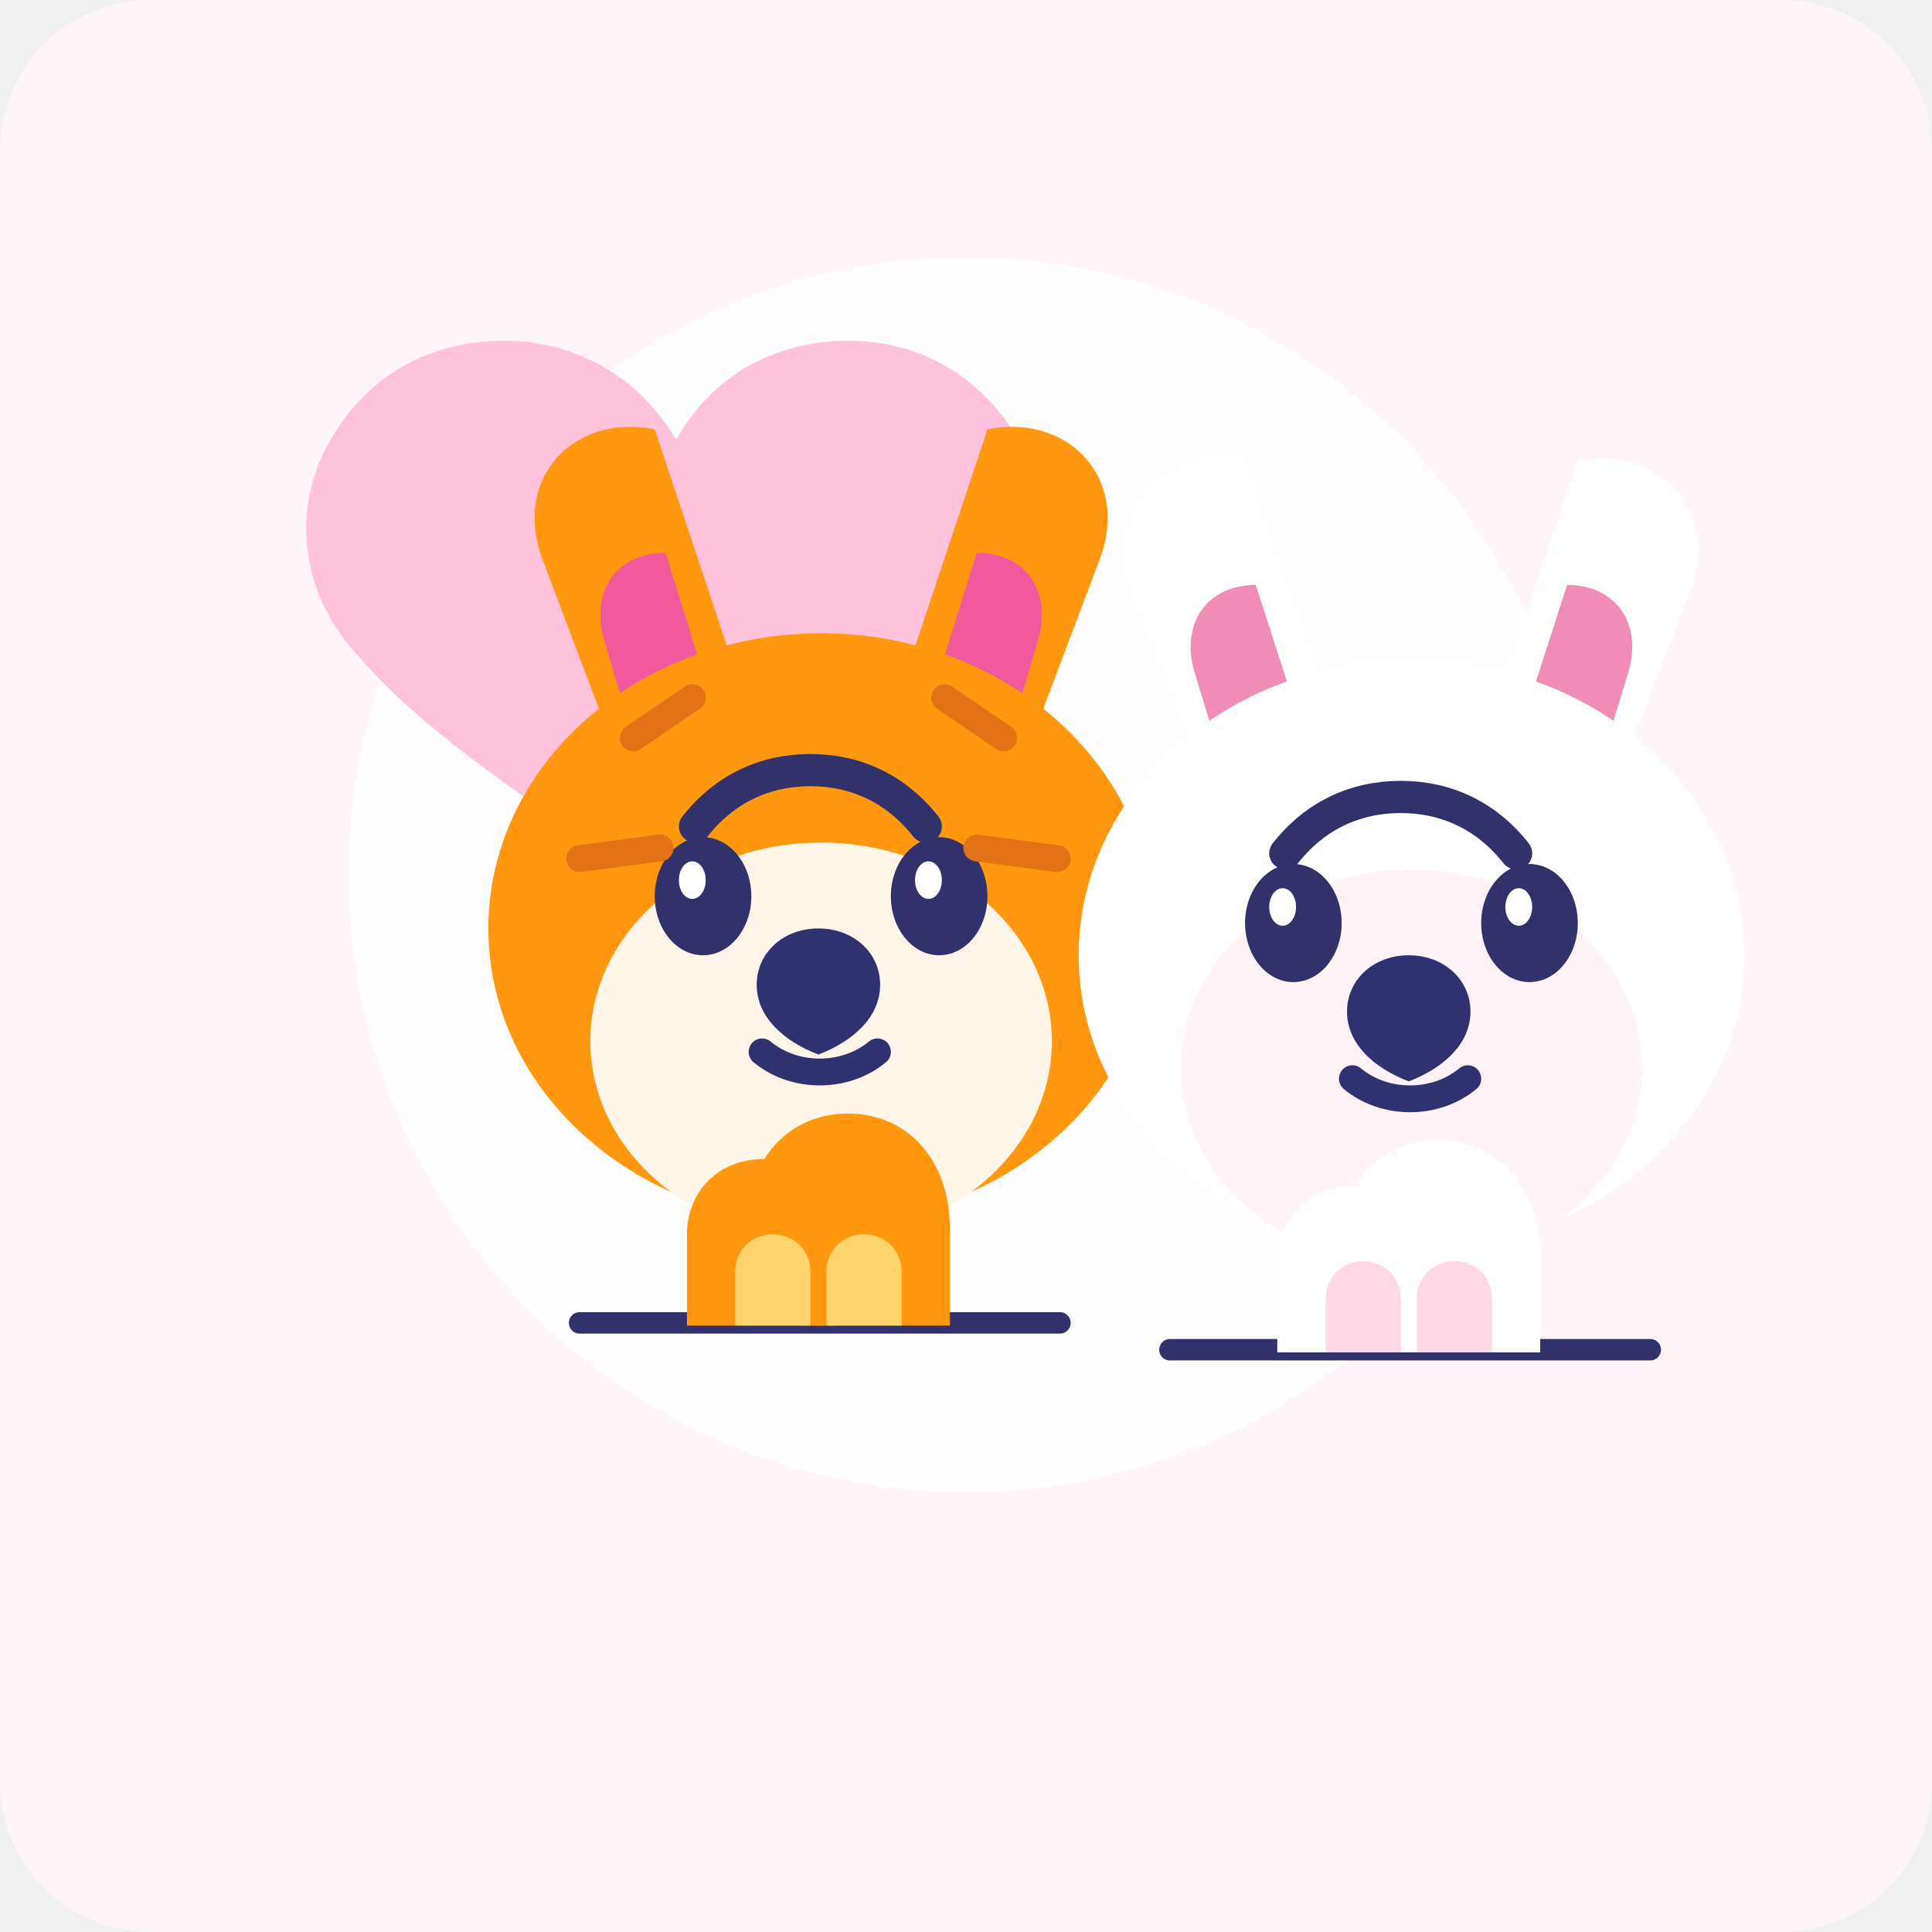
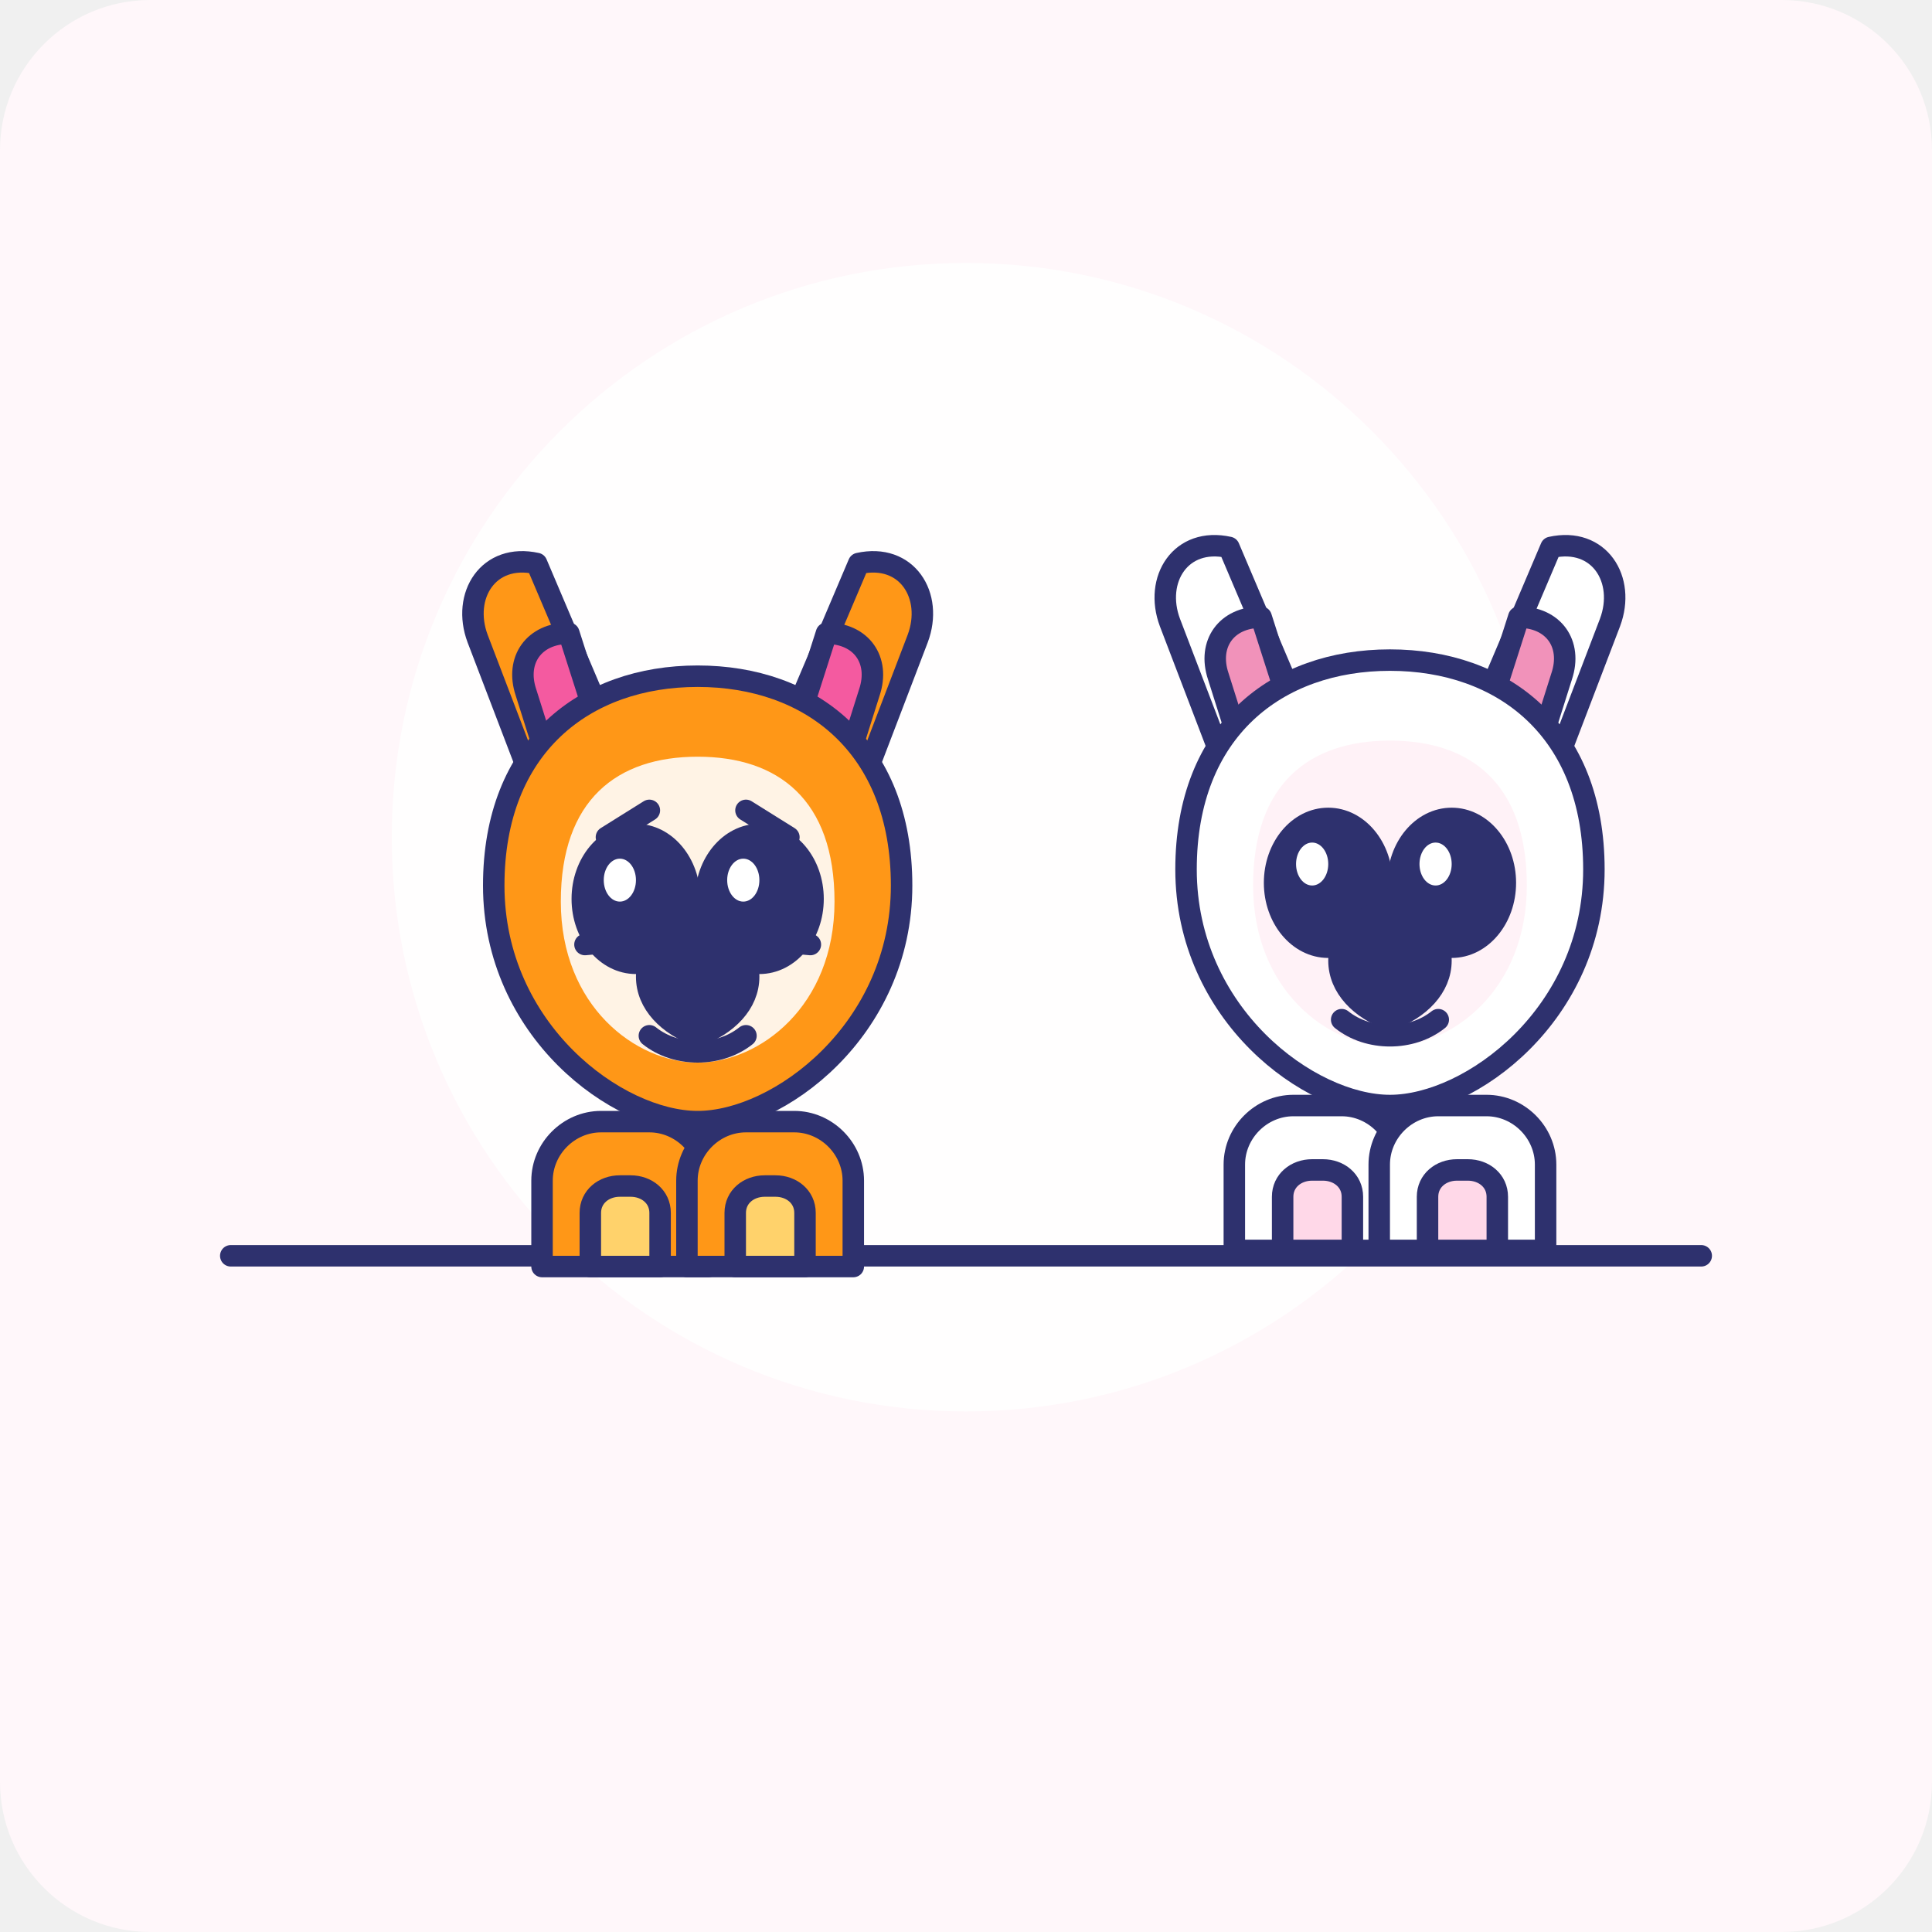
<svg xmlns="http://www.w3.org/2000/svg" width="720" height="720" viewBox="0 0 720 720" fill="none">
-   <rect width="720" height="720" rx="56" fill="#FFF5F8" />
-   <circle cx="360" cy="326" r="230" fill="#FFFFFF" fill-opacity="0.76" />
-   <path d="M122 166C136 140 160 127 188 127C214 127 238 140 252 164C265 140 289 127 316 127C343 127 366 140 381 166C396 192 391 223 371 245C350 268 320 291 252 335C184 291 154 268 134 245C113 223 108 192 122 166Z" fill="#FFC2DA" />
-   <g transform="translate(86 88)">
-     <g transform="translate(28 42)">
-       <path d="M122 168L88 78C77 48 100 24 130 30L170 150L122 168Z" fill="#FF980F" />
-       <path d="M262 168L296 78C307 48 284 24 254 30L214 150L262 168Z" fill="#FF980F" />
-       <path d="M126 159L111 108C106 90 116 76 134 76L154 140L126 159Z" fill="#F2599D" />
-       <path d="M258 159L273 108C278 90 268 76 250 76L230 140L258 159Z" fill="#F2599D" />
-       <ellipse cx="192" cy="216" rx="124" ry="110" fill="#FF980F" />
-       <ellipse cx="192" cy="258" rx="86" ry="74" fill="#FFF5E9" />
-       <path d="M145 178C156 164 171 157 188 157C205 157 220 164 231 178" stroke="#31316C" stroke-width="12" stroke-linecap="round" />
-       <ellipse cx="148" cy="204" rx="18" ry="22" fill="#31316C" />
-       <ellipse cx="236" cy="204" rx="18" ry="22" fill="#31316C" />
-       <ellipse cx="144" cy="198" rx="5" ry="7" fill="white" />
-       <ellipse cx="232" cy="198" rx="5" ry="7" fill="white" />
-       <path d="M191 216C204 216 214 225 214 237C214 249 204 258 191 263C178 258 168 249 168 237C168 225 178 216 191 216Z" fill="#2F3170" />
-       <path d="M170 262C182 272 201 272 213 262" stroke="#2F3170" stroke-width="10" stroke-linecap="round" />
-       <path d="M122 145L144 130" stroke="#E37217" stroke-width="10" stroke-linecap="round" />
-       <path d="M102 190L132 186" stroke="#E37217" stroke-width="10" stroke-linecap="round" />
-       <path d="M260 145L238 130" stroke="#E37217" stroke-width="10" stroke-linecap="round" />
-       <path d="M280 190L250 186" stroke="#E37217" stroke-width="10" stroke-linecap="round" />
-       <path d="M164 328C164 302 180 285 202 285C224 285 240 302 240 328V358H164V328Z" fill="#FF980F" />
-       <path d="M102 363H281" stroke="#31316C" stroke-width="8" stroke-linecap="round" />
-       <path d="M142 330C142 314 154 302 170 302C186 302 198 314 198 330V364H142V330Z" fill="#FF980F" />
-       <path d="M184 330C184 314 196 302 212 302C228 302 240 314 240 330V364H184V330Z" fill="#FF980F" />
-       <path d="M160 344C160 336 166 330 174 330C182 330 188 336 188 344V364H160V344Z" fill="#FFD46D" />
-       <path d="M194 344C194 336 200 330 208 330C216 330 222 336 222 344V364H194V344Z" fill="#FFD46D" />
-     </g>
-     <g transform="translate(252 52)">
-       <path d="M118 168L84 80C73 50 96 26 126 32L166 150L118 168Z" fill="#FFFFFF" />
-       <path d="M258 168L292 80C303 50 280 26 250 32L210 150L258 168Z" fill="#FFFFFF" />
-       <path d="M122 159L107 110C102 92 112 78 130 78L150 140L122 159Z" fill="#F18CB7" />
-       <path d="M254 159L269 110C274 92 264 78 246 78L226 140L254 159Z" fill="#F18CB7" />
-       <ellipse cx="188" cy="216" rx="124" ry="110" fill="#FFFFFF" />
-       <ellipse cx="188" cy="258" rx="86" ry="74" fill="#FFF3F7" />
-       <path d="M141 178C152 164 167 157 184 157C201 157 216 164 227 178" stroke="#31316C" stroke-width="12" stroke-linecap="round" />
-       <ellipse cx="144" cy="204" rx="18" ry="22" fill="#31316C" />
-       <ellipse cx="232" cy="204" rx="18" ry="22" fill="#31316C" />
-       <ellipse cx="140" cy="198" rx="5" ry="7" fill="white" />
-       <ellipse cx="228" cy="198" rx="5" ry="7" fill="white" />
-       <path d="M187 216C200 216 210 225 210 237C210 249 200 258 187 263C174 258 164 249 164 237C164 225 174 216 187 216Z" fill="#2F3170" />
-       <path d="M166 262C178 272 197 272 209 262" stroke="#2F3170" stroke-width="10" stroke-linecap="round" />
-       <path d="M160 328C160 302 176 285 198 285C220 285 236 302 236 328V358H160V328Z" fill="#FFFFFF" />
-       <path d="M98 363H277" stroke="#31316C" stroke-width="8" stroke-linecap="round" />
-       <path d="M138 330C138 314 150 302 166 302C182 302 194 314 194 330V364H138V330Z" fill="#FFFFFF" />
-       <path d="M180 330C180 314 192 302 208 302C224 302 236 314 236 330V364H180V330Z" fill="#FFFFFF" />
-       <path d="M156 344C156 336 162 330 170 330C178 330 184 336 184 344V364H156V344Z" fill="#FFD7E7" />
-       <path d="M190 344C190 336 196 330 204 330C212 330 218 336 218 344V364H190V344Z" fill="#FFD7E7" />
+   <rect width="720" height="720" rx="56" fill="#FFF7FA" />
+   <circle cx="360" cy="312" r="214" fill="#FFFFFF" fill-opacity="0.86" />
+   <g stroke="#2E316E" stroke-width="8" stroke-linecap="round" stroke-linejoin="round">
+     <path d="M86 468H634" />
+     <g transform="translate(86 146)">
+       <g transform="translate(6 24)">
+         <path d="M112 136L86 68C80 52 90 36 108 40L142 120L112 136Z" fill="#FF9717" />
+         <path d="M224 136L250 68C256 52 246 36 228 40L194 120L224 136Z" fill="#FF9717" />
+         <path d="M116 126L104 88C100 76 107 66 120 66L136 116L116 126Z" fill="#F45AA0" />
+         <path d="M220 126L232 88C236 76 229 66 216 66L200 116L220 126Z" fill="#F45AA0" />
+         <path d="M244 160C244 214 198 248 168 248C138 248 92 214 92 160C92 108 126 82 168 82C210 82 244 108 244 160Z" fill="#FF9717" />
+         <path d="M219 166C219 205 191 226 168 226C145 226 117 205 117 166C117 128 138 112 168 112C198 112 219 128 219 166Z" fill="#FFF3E5" stroke="none" />
+         <path d="M134 142L150 132" />
+         <path d="M202 142L186 132" />
+         <path d="M126 182L148 180" />
+         <path d="M210 182L188 180" />
+         <ellipse cx="145" cy="165" rx="20" ry="24" fill="#2E316E" />
+         <ellipse cx="191" cy="165" rx="20" ry="24" fill="#2E316E" />
+         <ellipse cx="139" cy="158" rx="6" ry="8" fill="white" stroke="none" />
+         <ellipse cx="185" cy="158" rx="6" ry="8" fill="white" stroke="none" />
+         <path d="M168 176C179 176 187 184 187 194C187 204 179 212 168 216C157 212 149 204 149 194C149 184 157 176 168 176Z" fill="#2E316E" />
+         <path d="M150 216C160 224 176 224 186 216" />
+         <path d="M110 270C110 258 120 248 132 248H150C162 248 172 258 172 270V302H110V270Z" fill="#FF9717" />
+         <path d="M164 270C164 258 174 248 186 248H204C216 248 226 258 226 270V302H164V270Z" fill="#FF9717" />
+         <path d="M128 282C128 276 133 272 139 272H143C149 272 154 276 154 282V302H128V282Z" fill="#FFD26B" />
+         <path d="M182 282C182 276 187 272 193 272H197C203 272 208 276 208 282V302H182V282Z" fill="#FFD26B" />
+       </g>
+       <g transform="translate(264 18)">
+         <path d="M112 136L86 68C80 52 90 36 108 40L142 120L112 136Z" fill="#FFFFFF" />
+         <path d="M224 136L250 68C256 52 246 36 228 40L194 120L224 136Z" fill="#FFFFFF" />
+         <path d="M116 126L104 88C100 76 107 66 120 66L136 116L116 126Z" fill="#F192BA" />
+         <path d="M220 126L232 88C236 76 229 66 216 66L200 116L220 126Z" fill="#F192BA" />
+         <path d="M244 160C244 214 198 248 168 248C138 248 92 214 92 160C92 108 126 82 168 82C210 82 244 108 244 160Z" fill="#FFFFFF" />
+         <path d="M219 166C219 205 191 226 168 226C145 226 117 205 117 166C117 128 138 112 168 112C198 112 219 128 219 166Z" fill="#FFF2F7" stroke="none" />
+         <ellipse cx="145" cy="165" rx="20" ry="24" fill="#2E316E" />
+         <ellipse cx="191" cy="165" rx="20" ry="24" fill="#2E316E" />
+         <ellipse cx="139" cy="158" rx="6" ry="8" fill="white" stroke="none" />
+         <ellipse cx="185" cy="158" rx="6" ry="8" fill="white" stroke="none" />
+         <path d="M168 176C179 176 187 184 187 194C187 204 179 212 168 216C157 212 149 204 149 194C149 184 157 176 168 176Z" fill="#2E316E" />
+         <path d="M150 216C160 224 176 224 186 216" />
+         <path d="M110 270C110 258 120 248 132 248H150C162 248 172 258 172 270V302H110V270Z" fill="#FFFFFF" />
+         <path d="M164 270C164 258 174 248 186 248H204C216 248 226 258 226 270V302H164V270Z" fill="#FFFFFF" />
+         <path d="M128 282C128 276 133 272 139 272H143C149 272 154 276 154 282V302H128V282Z" fill="#FFD8E8" />
+         <path d="M182 282C182 276 187 272 193 272H197C203 272 208 276 208 282V302H182V282Z" fill="#FFD8E8" />
+       </g>
    </g>
  </g>
</svg>
